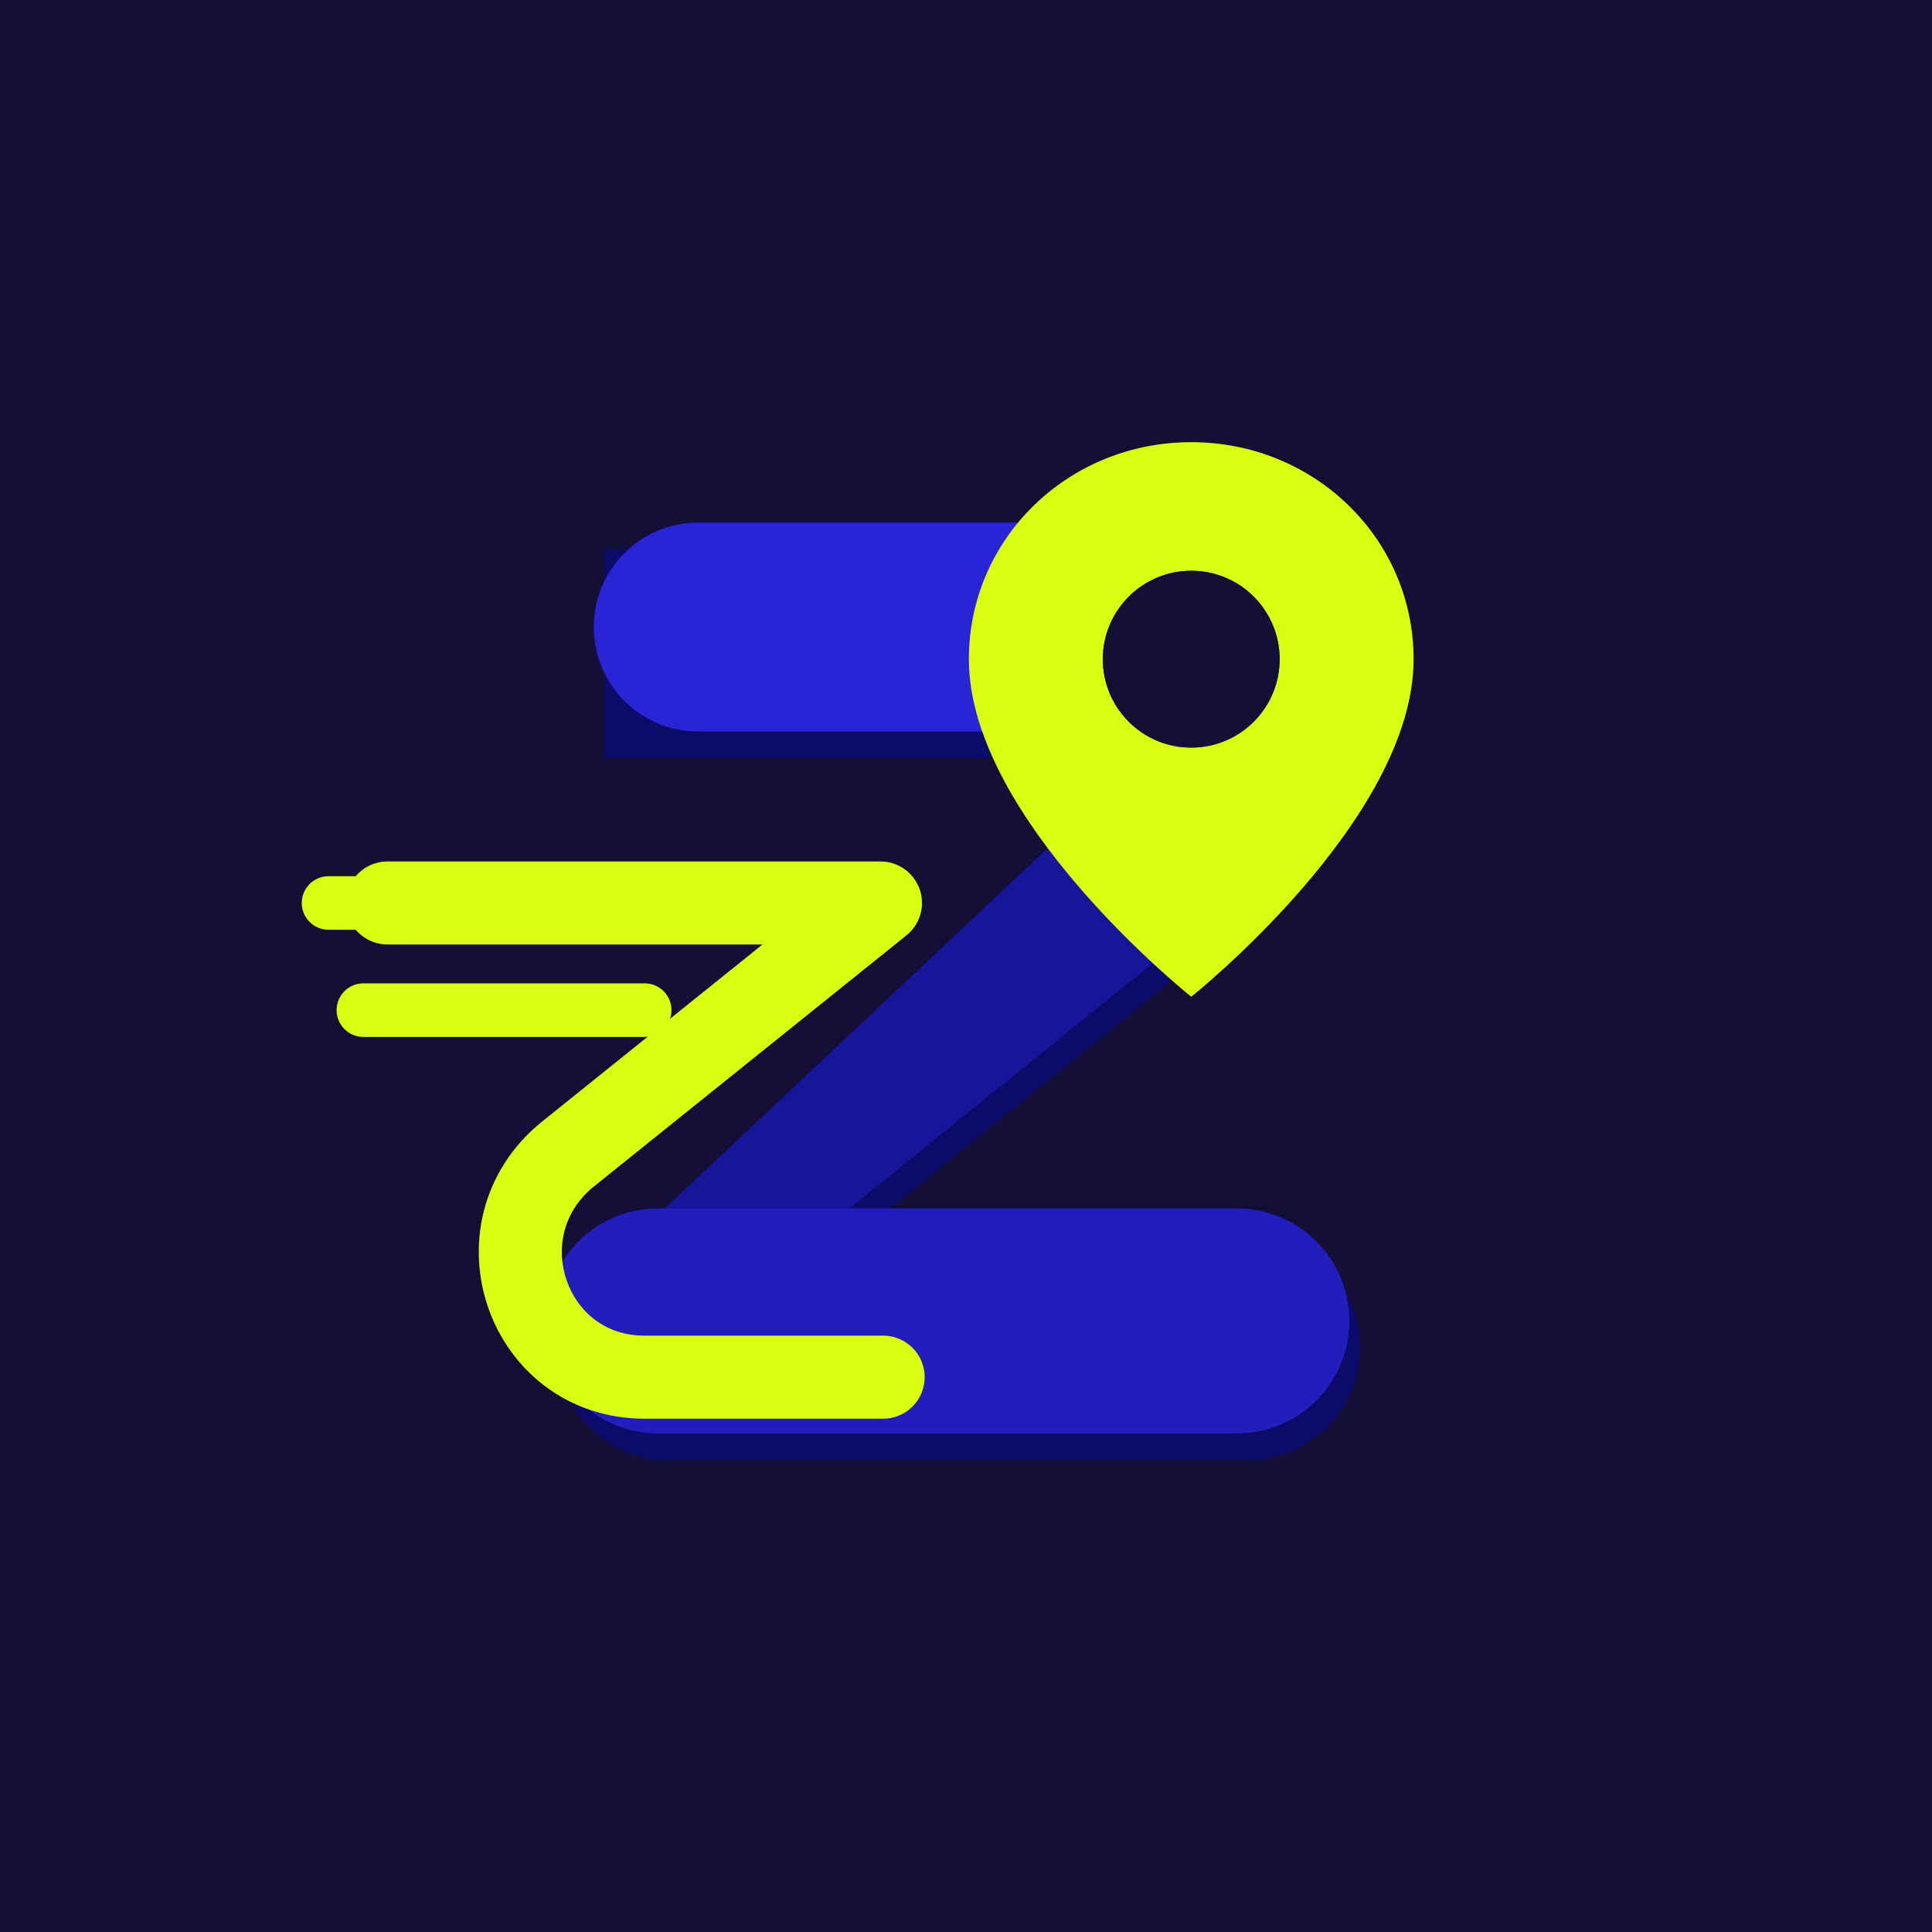
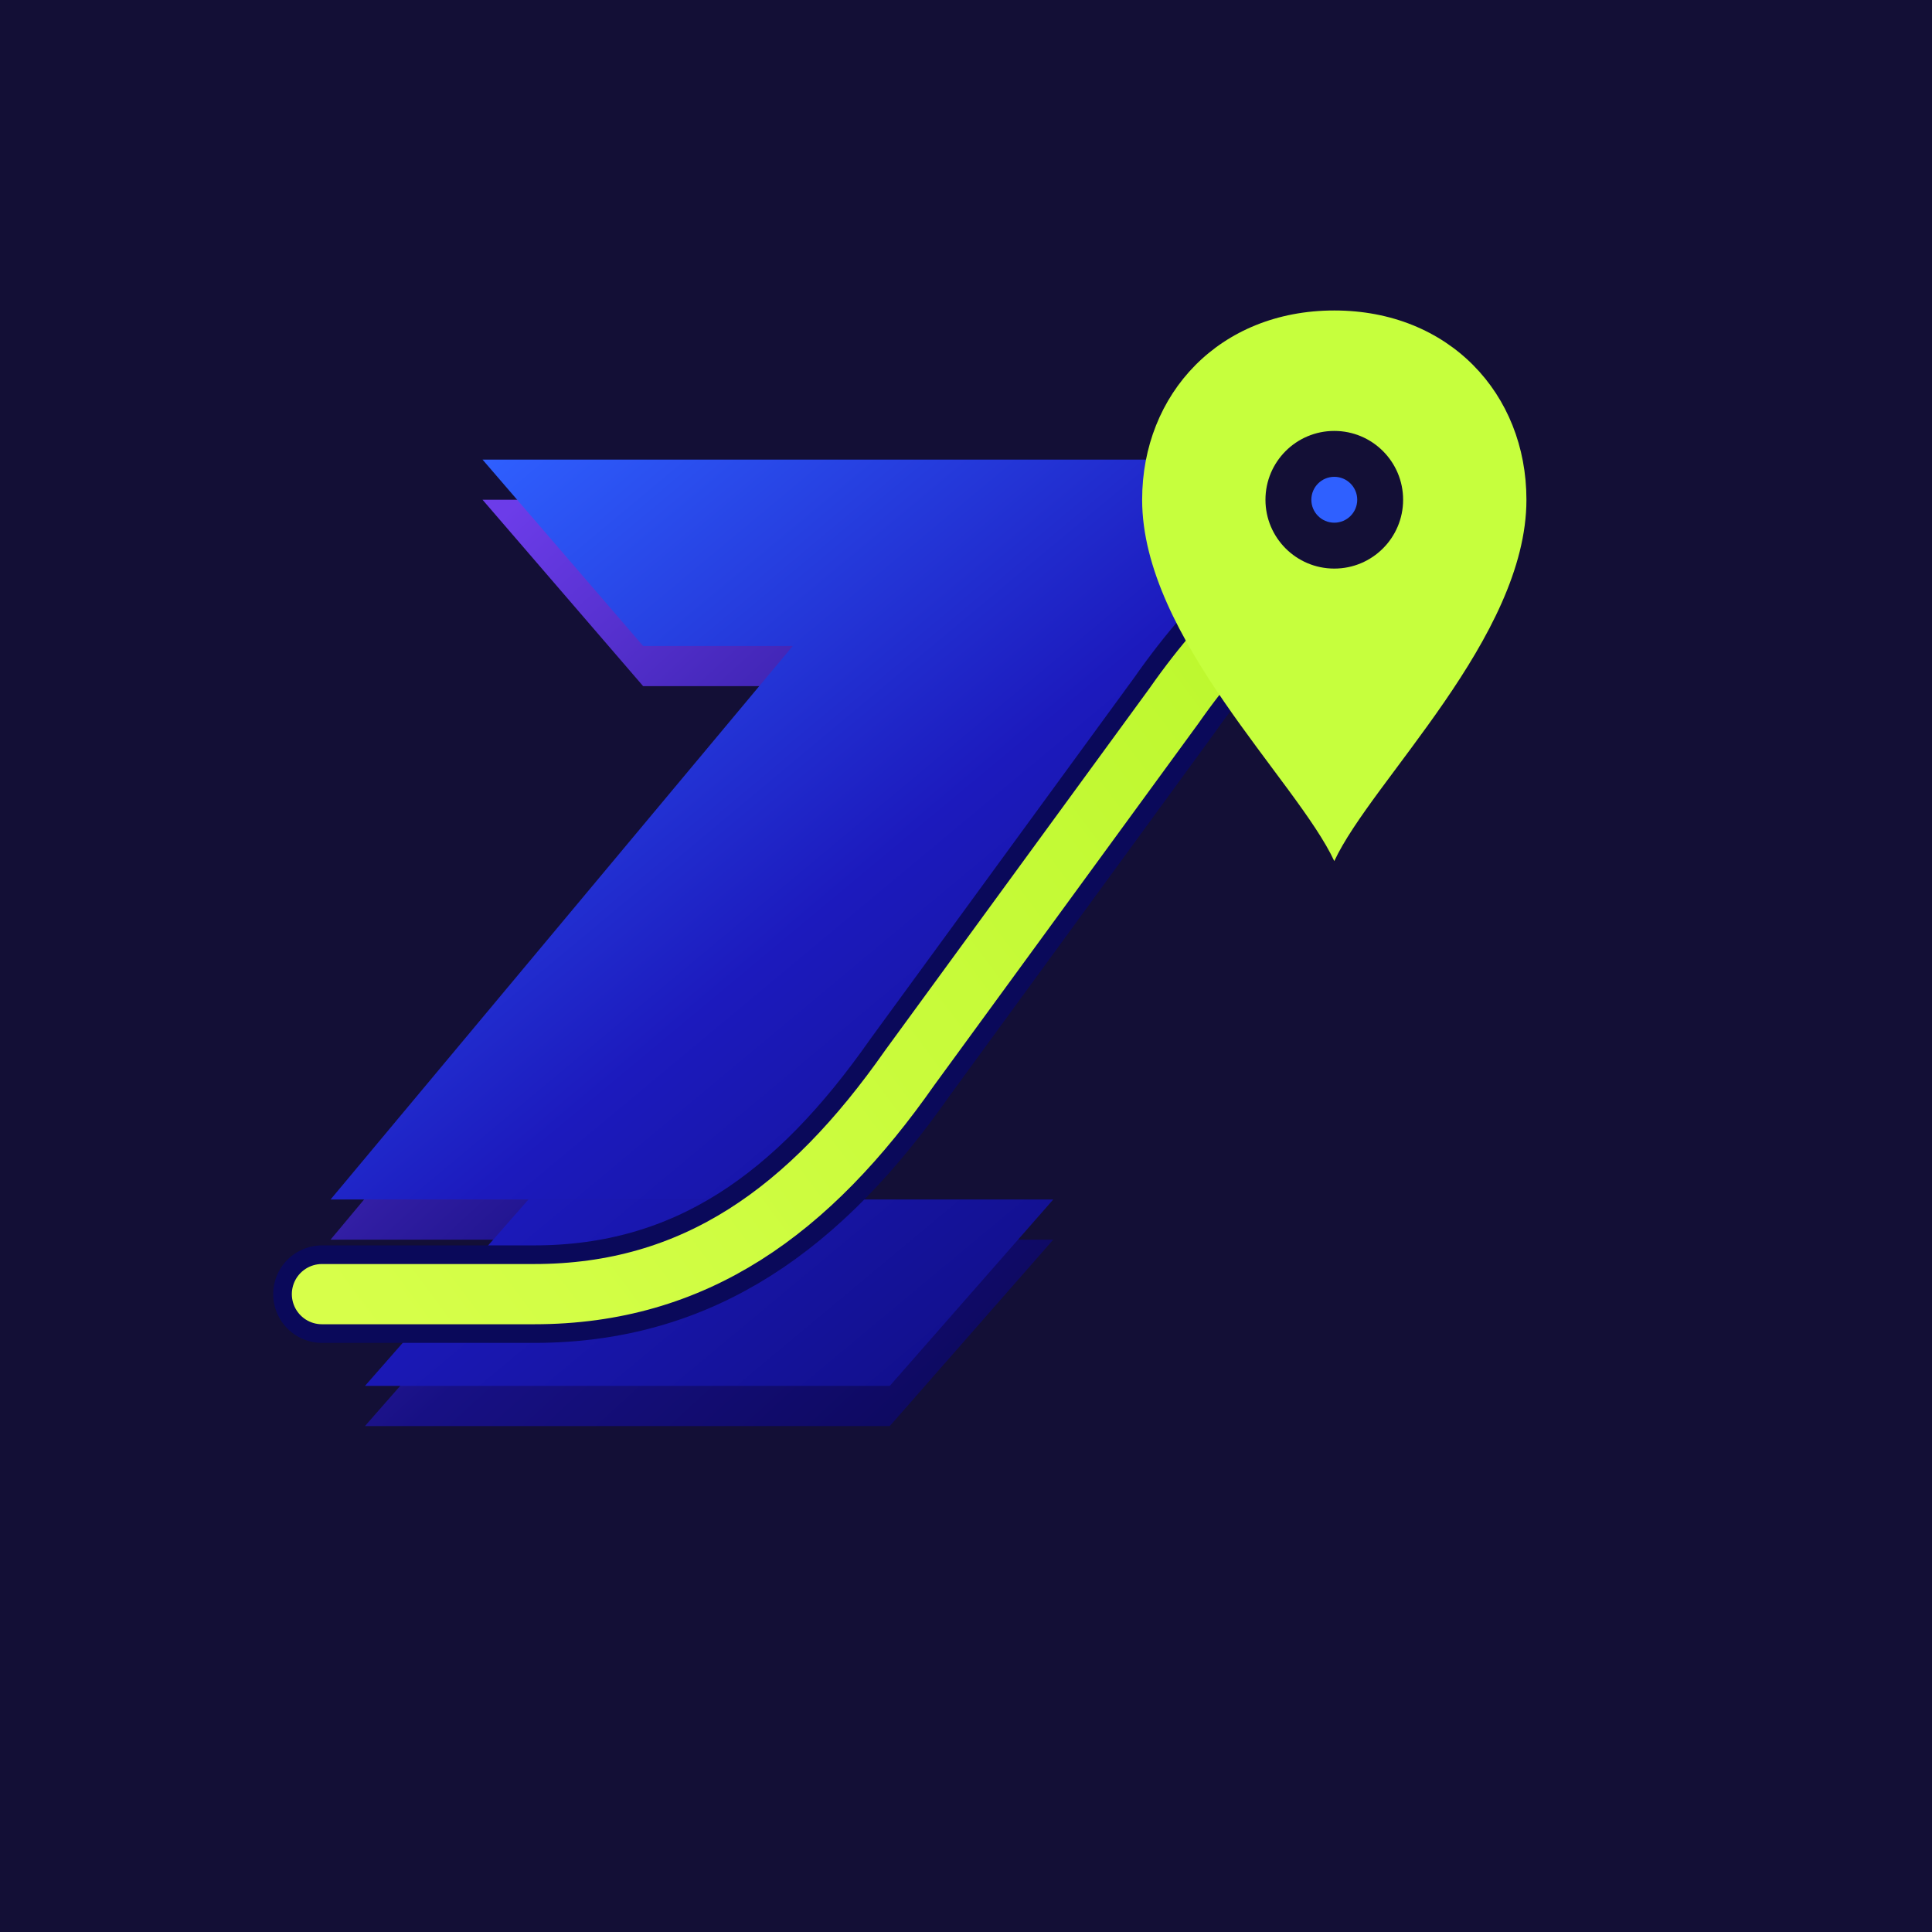
- <svg xmlns="http://www.w3.org/2000/svg" viewBox="0 0 512 512" role="img" aria-labelledby="title">
-   <rect width="512" height="512" fill="#130F36" />
-   <g transform="translate(75 76) scale(.71)">
-     <path d="M120 98h282v78H120z" rx="39" fill="#0C0B69" />
-     <path d="m358 154 38 53-230 186H104Z" fill="#0C0B69" />
-     <rect x="102" y="354" width="300" height="84" rx="42" fill="#0C0B69" />
-     <rect x="116" y="88" width="282" height="78" rx="39" fill="#2924D6" />
-     <path d="m354 145 38 53-230 186H100Z" fill="#17159A" />
-     <rect x="98" y="344" width="300" height="84" rx="42" fill="#211EBC" />
-     <path d="M39 230h184l-117 94c-34 28-15 83 29 83h89" fill="none" stroke="#D9FF13" stroke-width="31" stroke-linecap="round" stroke-linejoin="round" />
-     <path d="M17 230h40M30 270h105" stroke="#D9FF13" stroke-width="20" stroke-linecap="round" />
-     <path d="M339 58c-46 0-83 36-83 81 0 60 83 126 83 126s83-66 83-126c0-45-37-81-83-81Zm0 48a33 33 0 1 1 0 66 33 33 0 0 1 0-66Z" fill="#D9FF13" />
-     <circle cx="339" cy="139" r="33" fill="#130F36" />
+ <svg xmlns="http://www.w3.org/2000/svg" viewBox="0 0 1024 1024" role="img" aria-label="Ícone maskable do app Zuvvi">
+   <rect width="1024" height="1024" fill="#130F36" />
+   <g transform="translate(122 122) scale(1.52)">
+     <defs>
+       <linearGradient id="zFace" x1="82" y1="83" x2="347" y2="401" gradientUnits="userSpaceOnUse">
+         <stop stop-color="#2F60FF" />
+         <stop offset=".48" stop-color="#1C1ABD" />
+         <stop offset="1" stop-color="#0D0B76" />
+       </linearGradient>
+       <linearGradient id="zEdge" x1="73" y1="106" x2="334" y2="390" gradientUnits="userSpaceOnUse">
+         <stop stop-color="#6C3CE9" />
+         <stop offset=".55" stop-color="#171084" />
+         <stop offset="1" stop-color="#09064F" />
+       </linearGradient>
+       <linearGradient id="route" x1="35" y1="371" x2="395" y2="102" gradientUnits="userSpaceOnUse">
+         <stop stop-color="#D7FF4A" />
+         <stop offset="1" stop-color="#B9F72A" />
+       </linearGradient>
+     </defs>
+     <g transform="translate(0 14)" fill="url(#zEdge)">
+       <path d="M88 80H407L350 145H144Z" />
+       <path d="M197 144H352L191 338H35Z" />
+       <path d="M104 338H287L230 403H47Z" />
+     </g>
+     <g fill="url(#zFace)">
+       <path d="M88 80H407L350 145H144Z" />
+       <path d="M197 144H352L191 338H35Z" />
+       <path d="M104 338H287L230 403H47Z" />
+     </g>
+     <path d="M32 371H106C162 371 202 342 237 292L329 166C350 136 369 121 385 118" fill="none" stroke="#0A095A" stroke-width="34" stroke-linecap="round" stroke-linejoin="round" />
+     <path d="M32 371H106C162 371 202 342 237 292L329 166C350 136 369 121 385 118" fill="none" stroke="url(#route)" stroke-width="21" stroke-linecap="round" stroke-linejoin="round" />
+     <path d="M385 28c-40 0-67 29-67 66 0 48 54 98 67 126 13-28 67-78 67-126 0-37-27-66-67-66Z" fill="#C6FF3D" />
+     <circle cx="385" cy="94" r="24" fill="#130F36" />
+     <circle cx="385" cy="94" r="8" fill="#2F60FF" />
  </g>
</svg>
